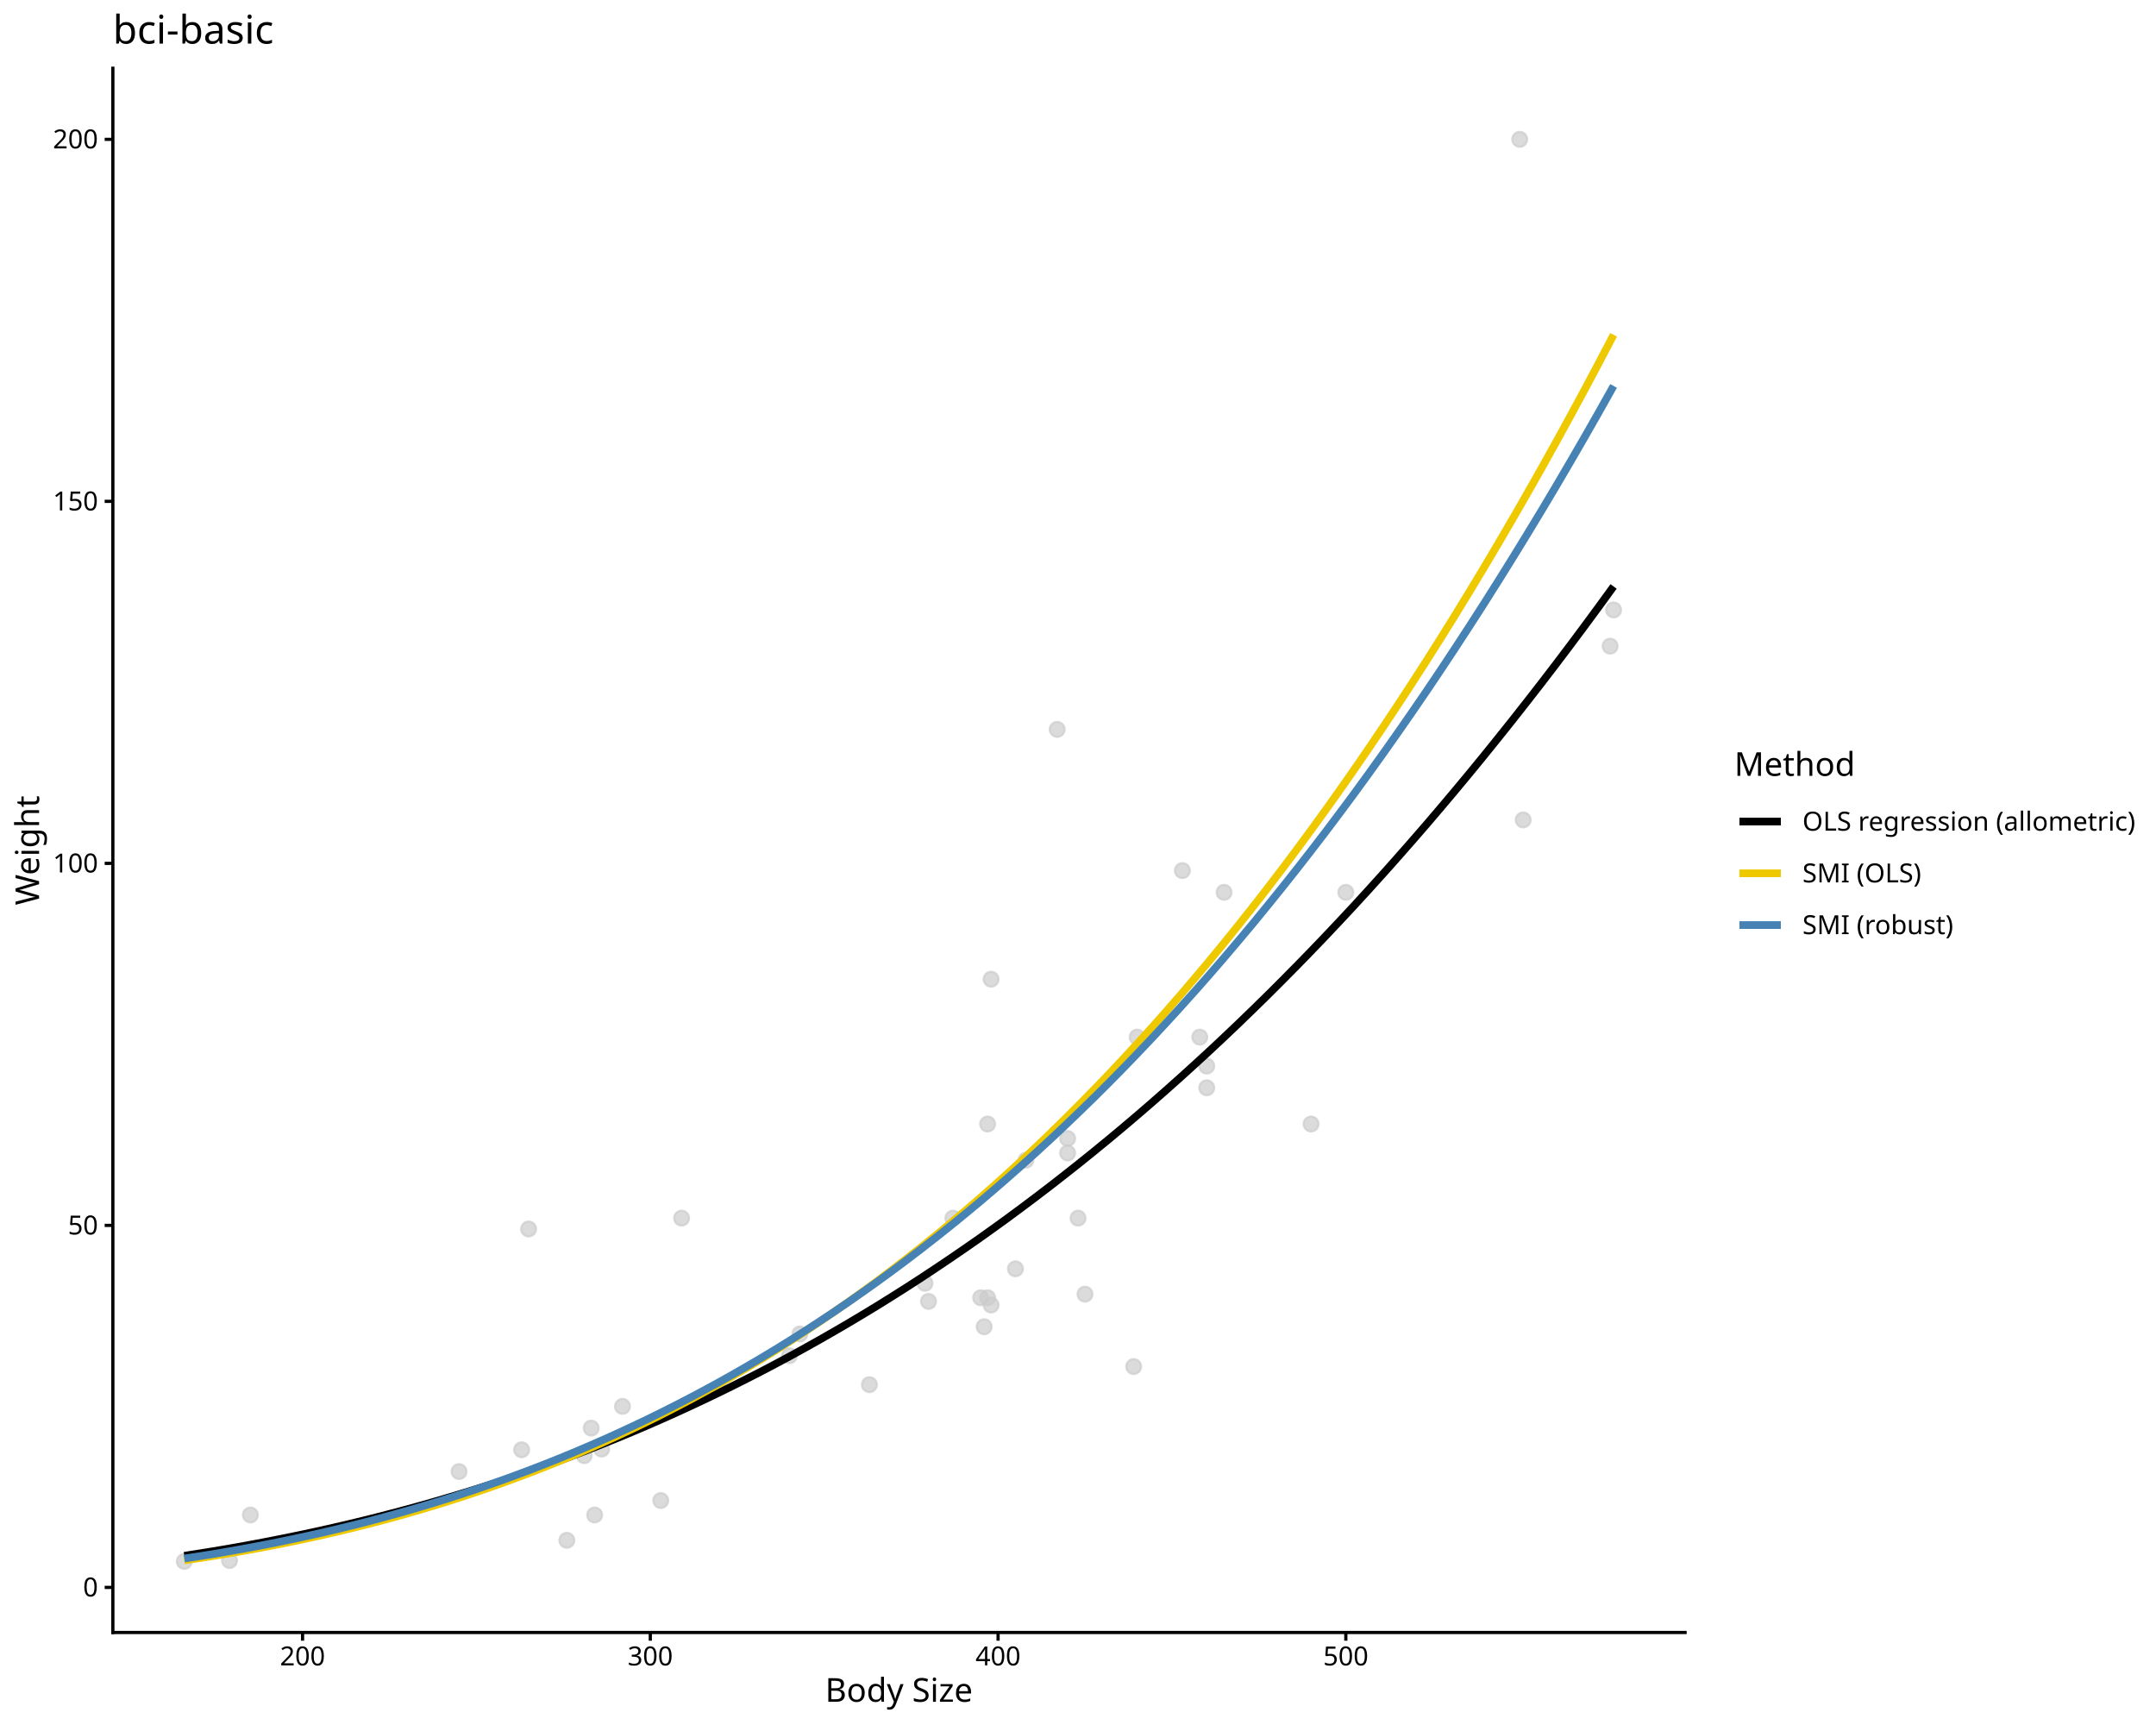
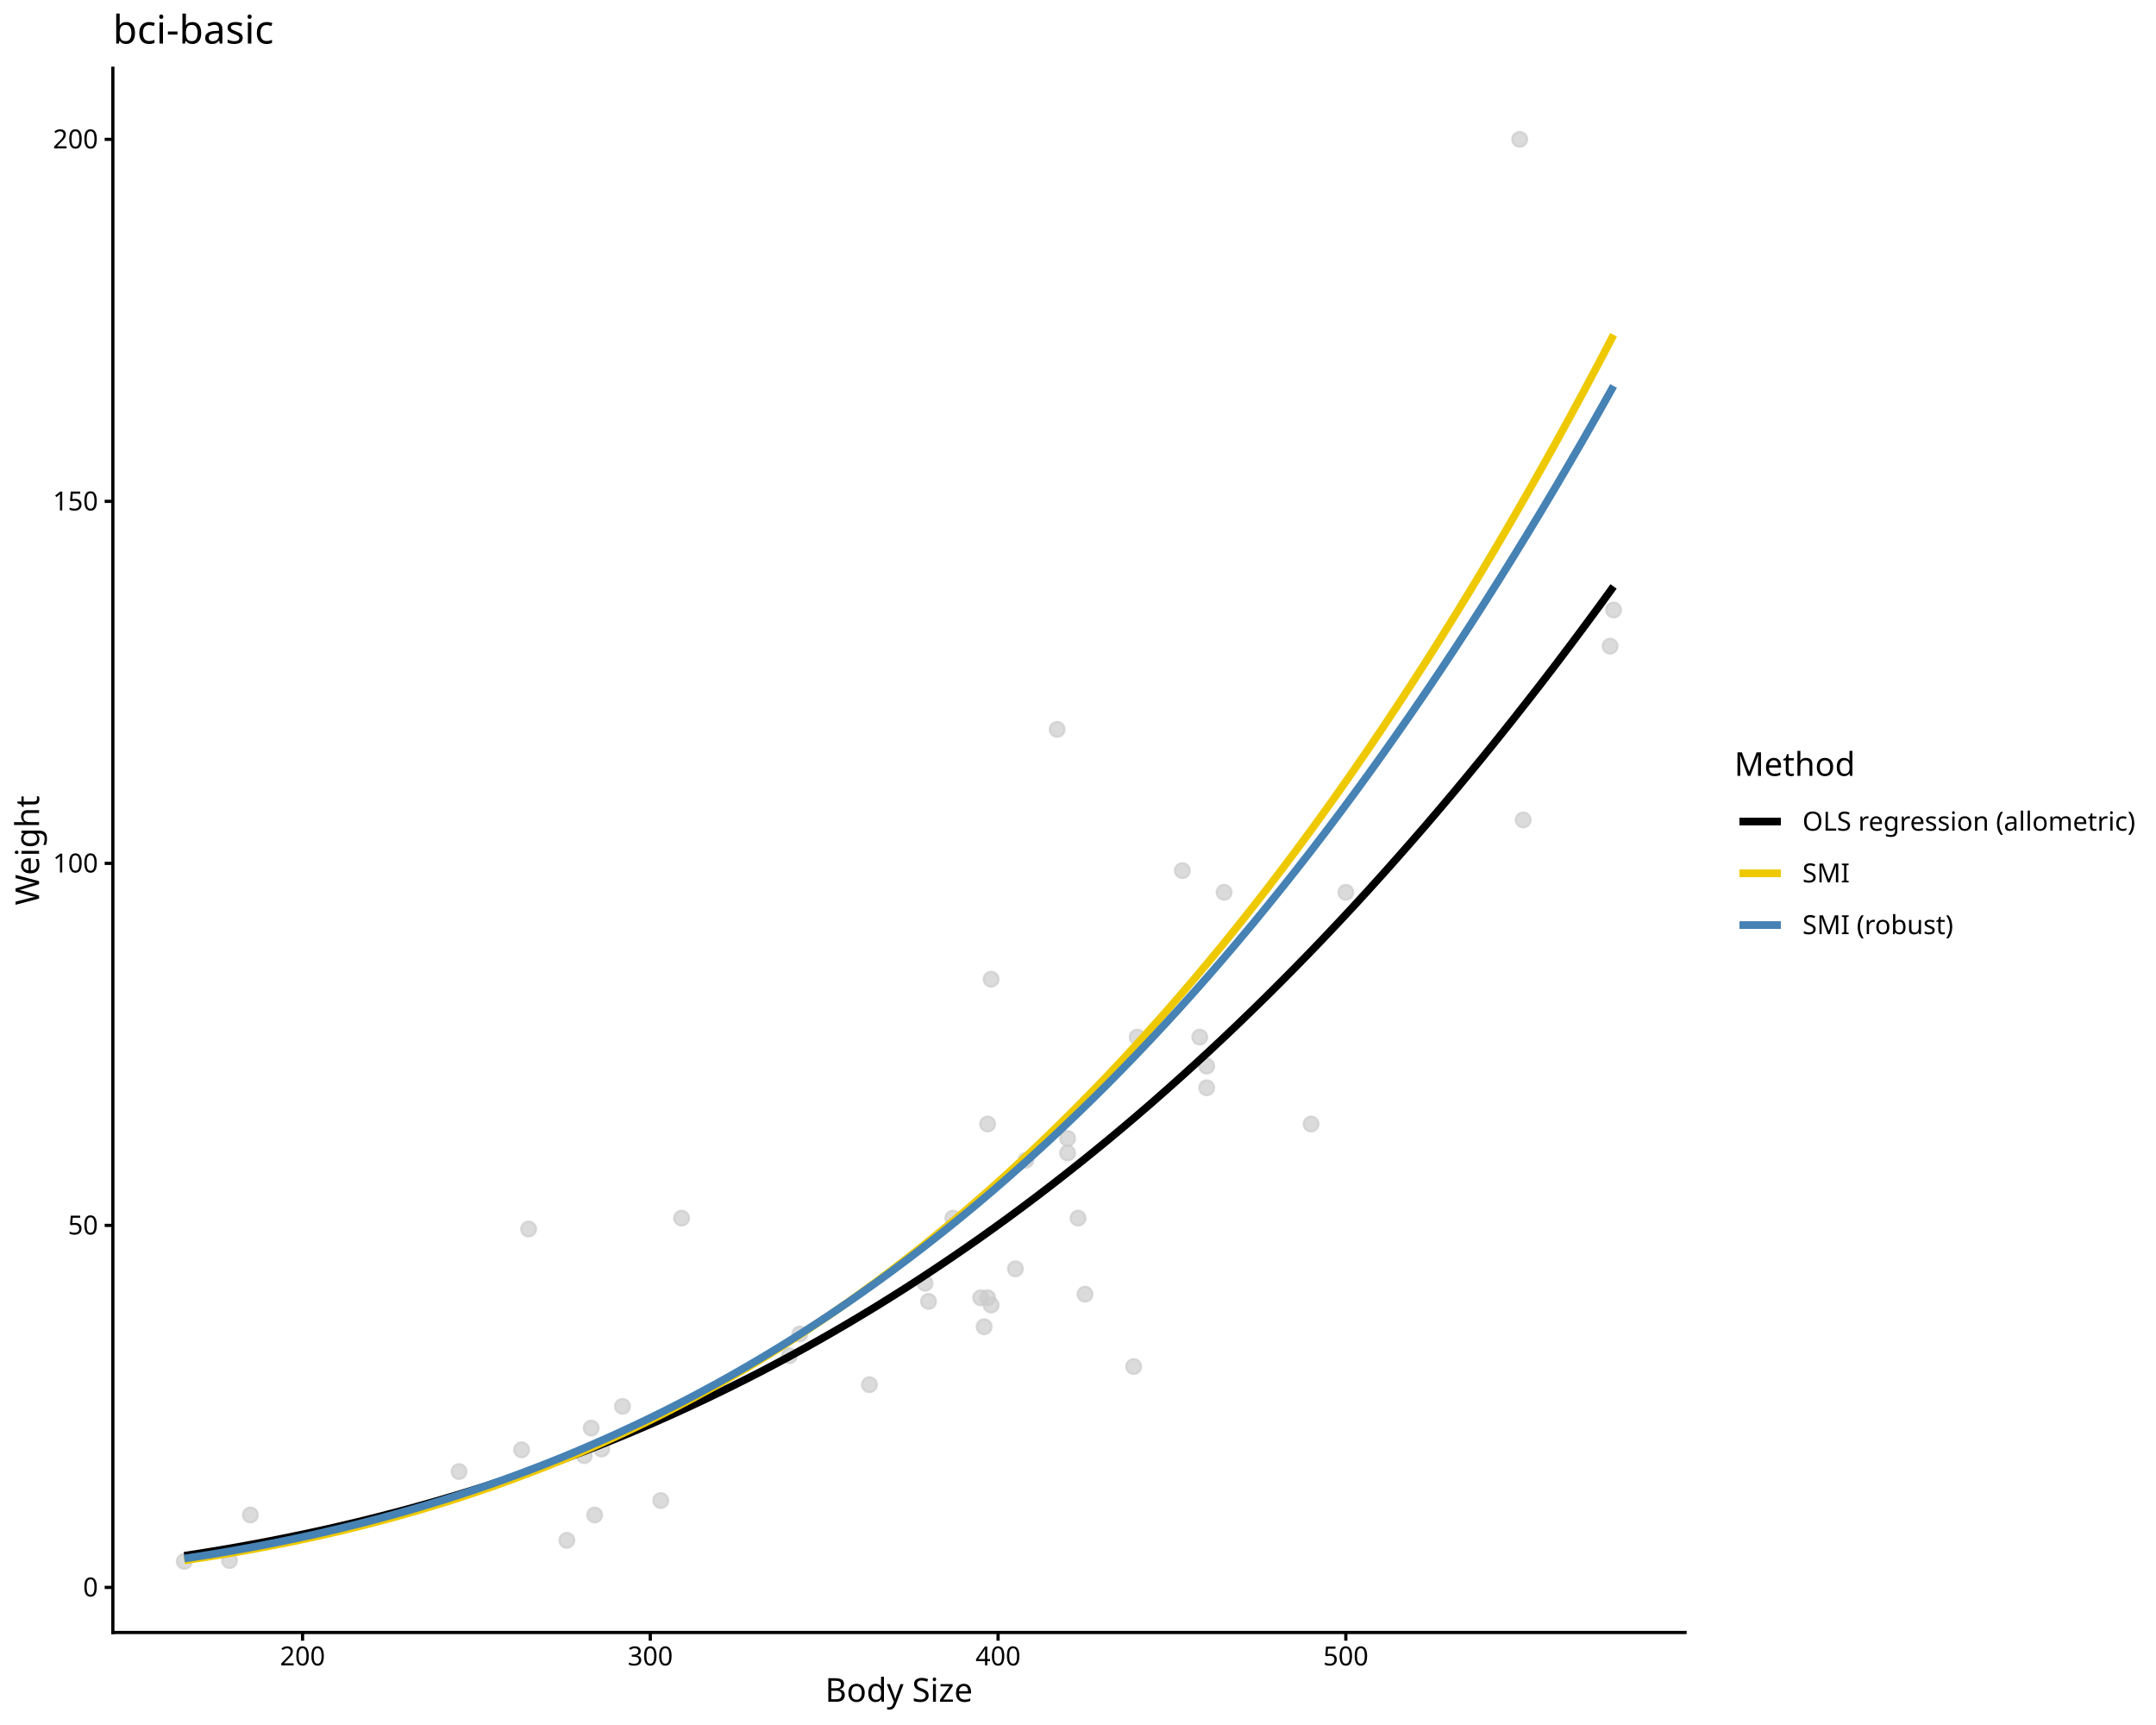
<svg xmlns="http://www.w3.org/2000/svg" class="svglite" data-engine-version="2.0" width="720.00pt" height="576.00pt" viewBox="0 0 720.00 576.00">
  <defs>
    <style type="text/css">
    .svglite line, .svglite polyline, .svglite polygon, .svglite path, .svglite rect, .svglite circle {
      fill: none;
      stroke: #000000;
      stroke-linecap: round;
      stroke-linejoin: round;
      stroke-miterlimit: 10.00;
    }
  </style>
  </defs>
  <rect width="100%" height="100%" style="stroke: none; fill: #FFFFFF;" />
  <defs>
    <clipPath id="cpMC4wMHw3MjAuMDB8MC4wMHw1NzYuMDA=">
      <rect x="0.00" y="0.00" width="720.00" height="576.00" />
    </clipPath>
  </defs>
  <g clip-path="url(#cpMC4wMHw3MjAuMDB8MC4wMHw1NzYuMDA=)">
    <rect x="0.00" y="0.00" width="720.00" height="576.00" style="stroke-width: 1.07; stroke: #FFFFFF; fill: #FFFFFF;" />
  </g>
  <defs>
    <clipPath id="cpMzcuNjl8NTYyLjczfDIyLjc4fDU0NS4xMQ==">
      <rect x="37.69" y="22.78" width="525.04" height="522.33" />
    </clipPath>
  </defs>
  <g clip-path="url(#cpMzcuNjl8NTYyLjczfDIyLjc4fDU0NS4xMQ==)">
    <rect x="37.69" y="22.78" width="525.04" height="522.33" style="stroke-width: 1.07; stroke: none; fill: #FFFFFF;" />
    <circle cx="76.65" cy="521.08" r="2.49" style="stroke-width: 0.71; stroke: #CCCCCC; stroke-opacity: 0.70; fill: #CCCCCC; fill-opacity: 0.70;" />
    <circle cx="61.55" cy="521.37" r="2.49" style="stroke-width: 0.71; stroke: #CCCCCC; stroke-opacity: 0.70; fill: #CCCCCC; fill-opacity: 0.70;" />
    <circle cx="267.11" cy="445.43" r="2.49" style="stroke-width: 0.71; stroke: #CCCCCC; stroke-opacity: 0.70; fill: #CCCCCC; fill-opacity: 0.70;" />
    <circle cx="310.08" cy="434.55" r="2.49" style="stroke-width: 0.71; stroke: #CCCCCC; stroke-opacity: 0.70; fill: #CCCCCC; fill-opacity: 0.70;" />
    <circle cx="195.11" cy="486.05" r="2.49" style="stroke-width: 0.71; stroke: #CCCCCC; stroke-opacity: 0.70; fill: #CCCCCC; fill-opacity: 0.70;" />
    <circle cx="200.91" cy="483.87" r="2.49" style="stroke-width: 0.71; stroke: #CCCCCC; stroke-opacity: 0.70; fill: #CCCCCC; fill-opacity: 0.70;" />
    <circle cx="353.05" cy="243.56" r="2.49" style="stroke-width: 0.71; stroke: #CCCCCC; stroke-opacity: 0.70; fill: #CCCCCC; fill-opacity: 0.70;" />
    <circle cx="227.62" cy="406.75" r="2.49" style="stroke-width: 0.71; stroke: #CCCCCC; stroke-opacity: 0.70; fill: #CCCCCC; fill-opacity: 0.70;" />
    <circle cx="198.59" cy="505.87" r="2.49" style="stroke-width: 0.71; stroke: #CCCCCC; stroke-opacity: 0.70; fill: #CCCCCC; fill-opacity: 0.70;" />
    <circle cx="220.66" cy="501.04" r="2.49" style="stroke-width: 0.71; stroke: #CCCCCC; stroke-opacity: 0.70; fill: #CCCCCC; fill-opacity: 0.70;" />
    <circle cx="318.21" cy="406.75" r="2.49" style="stroke-width: 0.71; stroke: #CCCCCC; stroke-opacity: 0.70; fill: #CCCCCC; fill-opacity: 0.70;" />
    <circle cx="176.53" cy="410.38" r="2.49" style="stroke-width: 0.71; stroke: #CCCCCC; stroke-opacity: 0.70; fill: #CCCCCC; fill-opacity: 0.70;" />
    <circle cx="290.34" cy="462.36" r="2.49" style="stroke-width: 0.71; stroke: #CCCCCC; stroke-opacity: 0.70; fill: #CCCCCC; fill-opacity: 0.70;" />
    <circle cx="362.34" cy="432.14" r="2.49" style="stroke-width: 0.71; stroke: #CCCCCC; stroke-opacity: 0.70; fill: #CCCCCC; fill-opacity: 0.70;" />
    <circle cx="327.50" cy="433.34" r="2.49" style="stroke-width: 0.71; stroke: #CCCCCC; stroke-opacity: 0.70; fill: #CCCCCC; fill-opacity: 0.70;" />
    <circle cx="378.60" cy="456.31" r="2.49" style="stroke-width: 0.71; stroke: #CCCCCC; stroke-opacity: 0.70; fill: #CCCCCC; fill-opacity: 0.70;" />
    <circle cx="360.02" cy="406.75" r="2.49" style="stroke-width: 0.71; stroke: #CCCCCC; stroke-opacity: 0.70; fill: #CCCCCC; fill-opacity: 0.70;" />
    <circle cx="328.66" cy="443.02" r="2.49" style="stroke-width: 0.71; stroke: #CCCCCC; stroke-opacity: 0.70; fill: #CCCCCC; fill-opacity: 0.70;" />
    <circle cx="402.99" cy="363.23" r="2.49" style="stroke-width: 0.71; stroke: #CCCCCC; stroke-opacity: 0.70; fill: #CCCCCC; fill-opacity: 0.70;" />
    <circle cx="379.76" cy="346.31" r="2.49" style="stroke-width: 0.71; stroke: #CCCCCC; stroke-opacity: 0.70; fill: #CCCCCC; fill-opacity: 0.70;" />
    <circle cx="507.51" cy="46.53" r="2.49" style="stroke-width: 0.71; stroke: #CCCCCC; stroke-opacity: 0.70; fill: #CCCCCC; fill-opacity: 0.70;" />
    <circle cx="402.99" cy="355.98" r="2.49" style="stroke-width: 0.71; stroke: #CCCCCC; stroke-opacity: 0.70; fill: #CCCCCC; fill-opacity: 0.70;" />
    <circle cx="356.53" cy="380.16" r="2.49" style="stroke-width: 0.71; stroke: #CCCCCC; stroke-opacity: 0.70; fill: #CCCCCC; fill-opacity: 0.70;" />
    <circle cx="207.88" cy="469.61" r="2.49" style="stroke-width: 0.71; stroke: #CCCCCC; stroke-opacity: 0.70; fill: #CCCCCC; fill-opacity: 0.70;" />
    <circle cx="197.43" cy="476.86" r="2.49" style="stroke-width: 0.71; stroke: #CCCCCC; stroke-opacity: 0.70; fill: #CCCCCC; fill-opacity: 0.70;" />
    <circle cx="83.62" cy="505.87" r="2.49" style="stroke-width: 0.71; stroke: #CCCCCC; stroke-opacity: 0.70; fill: #CCCCCC; fill-opacity: 0.70;" />
    <circle cx="263.63" cy="452.69" r="2.49" style="stroke-width: 0.71; stroke: #CCCCCC; stroke-opacity: 0.70; fill: #CCCCCC; fill-opacity: 0.70;" />
    <circle cx="189.30" cy="514.33" r="2.49" style="stroke-width: 0.71; stroke: #CCCCCC; stroke-opacity: 0.70; fill: #CCCCCC; fill-opacity: 0.70;" />
    <circle cx="342.60" cy="387.41" r="2.49" style="stroke-width: 0.71; stroke: #CCCCCC; stroke-opacity: 0.70; fill: #CCCCCC; fill-opacity: 0.70;" />
    <circle cx="537.70" cy="215.76" r="2.49" style="stroke-width: 0.71; stroke: #CCCCCC; stroke-opacity: 0.70; fill: #CCCCCC; fill-opacity: 0.70;" />
    <circle cx="437.83" cy="375.32" r="2.49" style="stroke-width: 0.71; stroke: #CCCCCC; stroke-opacity: 0.70; fill: #CCCCCC; fill-opacity: 0.70;" />
    <circle cx="508.67" cy="273.78" r="2.49" style="stroke-width: 0.71; stroke: #CCCCCC; stroke-opacity: 0.70; fill: #CCCCCC; fill-opacity: 0.70;" />
    <circle cx="330.98" cy="326.97" r="2.49" style="stroke-width: 0.71; stroke: #CCCCCC; stroke-opacity: 0.70; fill: #CCCCCC; fill-opacity: 0.70;" />
    <circle cx="394.86" cy="290.71" r="2.49" style="stroke-width: 0.71; stroke: #CCCCCC; stroke-opacity: 0.70; fill: #CCCCCC; fill-opacity: 0.70;" />
    <circle cx="329.82" cy="375.32" r="2.49" style="stroke-width: 0.71; stroke: #CCCCCC; stroke-opacity: 0.70; fill: #CCCCCC; fill-opacity: 0.70;" />
    <circle cx="400.66" cy="346.31" r="2.49" style="stroke-width: 0.71; stroke: #CCCCCC; stroke-opacity: 0.70; fill: #CCCCCC; fill-opacity: 0.70;" />
    <circle cx="174.20" cy="484.11" r="2.49" style="stroke-width: 0.71; stroke: #CCCCCC; stroke-opacity: 0.70; fill: #CCCCCC; fill-opacity: 0.70;" />
    <circle cx="153.30" cy="491.37" r="2.49" style="stroke-width: 0.71; stroke: #CCCCCC; stroke-opacity: 0.70; fill: #CCCCCC; fill-opacity: 0.70;" />
    <circle cx="308.92" cy="428.51" r="2.49" style="stroke-width: 0.71; stroke: #CCCCCC; stroke-opacity: 0.70; fill: #CCCCCC; fill-opacity: 0.70;" />
    <circle cx="449.44" cy="297.96" r="2.49" style="stroke-width: 0.71; stroke: #CCCCCC; stroke-opacity: 0.70; fill: #CCCCCC; fill-opacity: 0.70;" />
    <circle cx="408.79" cy="297.96" r="2.49" style="stroke-width: 0.71; stroke: #CCCCCC; stroke-opacity: 0.70; fill: #CCCCCC; fill-opacity: 0.70;" />
    <circle cx="538.86" cy="203.67" r="2.49" style="stroke-width: 0.71; stroke: #CCCCCC; stroke-opacity: 0.70; fill: #CCCCCC; fill-opacity: 0.70;" />
    <circle cx="356.53" cy="384.99" r="2.49" style="stroke-width: 0.71; stroke: #CCCCCC; stroke-opacity: 0.70; fill: #CCCCCC; fill-opacity: 0.70;" />
    <circle cx="339.11" cy="423.67" r="2.49" style="stroke-width: 0.71; stroke: #CCCCCC; stroke-opacity: 0.70; fill: #CCCCCC; fill-opacity: 0.70;" />
    <circle cx="329.82" cy="433.34" r="2.49" style="stroke-width: 0.71; stroke: #CCCCCC; stroke-opacity: 0.70; fill: #CCCCCC; fill-opacity: 0.70;" />
    <circle cx="330.98" cy="435.76" r="2.49" style="stroke-width: 0.71; stroke: #CCCCCC; stroke-opacity: 0.70; fill: #CCCCCC; fill-opacity: 0.70;" />
    <polyline points="61.55,519.49 66.37,518.74 71.20,517.96 76.02,517.15 80.84,516.30 85.66,515.41 90.48,514.49 95.30,513.53 100.12,512.54 104.95,511.51 109.77,510.44 114.59,509.33 119.41,508.19 124.23,507.00 129.05,505.77 133.87,504.51 138.69,503.20 143.52,501.85 148.34,500.45 153.16,499.02 157.98,497.54 162.80,496.01 167.62,494.44 172.44,492.82 177.26,491.16 182.09,489.45 186.91,487.70 191.73,485.89 196.55,484.04 201.37,482.14 206.19,480.19 211.01,478.19 215.84,476.14 220.66,474.03 225.48,471.88 230.30,469.67 235.12,467.41 239.94,465.10 244.76,462.73 249.58,460.31 254.41,457.84 259.23,455.30 264.05,452.72 268.87,450.07 273.69,447.37 278.51,444.61 283.33,441.80 288.15,438.92 292.98,435.99 297.80,432.99 302.62,429.94 307.44,426.82 312.26,423.64 317.08,420.40 321.90,417.10 326.73,413.74 331.55,410.31 336.37,406.82 341.19,403.26 346.01,399.64 350.83,395.96 355.65,392.20 360.47,388.39 365.30,384.50 370.12,380.55 374.94,376.53 379.76,372.44 384.58,368.28 389.40,364.05 394.22,359.75 399.04,355.38 403.87,350.94 408.69,346.43 413.51,341.85 418.33,337.19 423.15,332.47 427.97,327.66 432.79,322.79 437.62,317.84 442.44,312.81 447.26,307.71 452.08,302.54 456.90,297.28 461.72,291.95 466.54,286.54 471.36,281.06 476.19,275.50 481.01,269.85 485.83,264.13 490.65,258.33 495.47,252.45 500.29,246.48 505.11,240.44 509.93,234.31 514.76,228.11 519.58,221.82 524.40,215.44 529.22,208.98 534.04,202.44 538.86,195.82 " style="stroke-width: 2.56; stroke-linecap: butt;" />
    <polyline points="61.55,521.03 66.37,520.31 71.20,519.56 76.02,518.77 80.84,517.95 85.66,517.08 90.48,516.17 95.30,515.22 100.12,514.23 104.95,513.19 109.77,512.11 114.59,510.98 119.41,509.80 124.23,508.58 129.05,507.31 133.87,505.99 138.69,504.61 143.52,503.19 148.34,501.71 153.16,500.18 157.98,498.59 162.80,496.95 167.62,495.25 172.44,493.49 177.26,491.67 182.09,489.79 186.91,487.86 191.73,485.86 196.55,483.79 201.37,481.67 206.19,479.47 211.01,477.22 215.84,474.89 220.66,472.50 225.48,470.03 230.30,467.50 235.12,464.90 239.94,462.22 244.76,459.47 249.58,456.64 254.41,453.75 259.23,450.77 264.05,447.72 268.87,444.58 273.69,441.37 278.51,438.08 283.33,434.71 288.15,431.25 292.98,427.71 297.80,424.09 302.62,420.38 307.44,416.58 312.26,412.70 317.08,408.73 321.90,404.66 326.73,400.51 331.55,396.27 336.37,391.93 341.19,387.49 346.01,382.97 350.83,378.34 355.65,373.62 360.47,368.80 365.30,363.88 370.12,358.87 374.94,353.75 379.76,348.52 384.58,343.20 389.40,337.77 394.22,332.23 399.04,326.59 403.87,320.84 408.69,314.98 413.51,309.01 418.33,302.93 423.15,296.74 427.97,290.44 432.79,284.02 437.62,277.48 442.44,270.83 447.26,264.07 452.08,257.18 456.90,250.18 461.72,243.05 466.54,235.80 471.36,228.43 476.19,220.94 481.01,213.32 485.83,205.58 490.65,197.71 495.47,189.71 500.29,181.59 505.11,173.33 509.93,164.94 514.76,156.42 519.58,147.77 524.40,138.98 529.22,130.06 534.04,121.00 538.86,111.80 " style="stroke-width: 2.56; stroke: #EEC900; stroke-linecap: butt;" />
    <polyline points="61.55,520.42 66.37,519.68 71.20,518.91 76.02,518.09 80.84,517.24 85.66,516.35 90.48,515.42 95.30,514.44 100.12,513.43 104.95,512.37 109.77,511.27 114.59,510.12 119.41,508.93 124.23,507.69 129.05,506.40 133.87,505.06 138.69,503.68 143.52,502.24 148.34,500.76 153.16,499.22 157.98,497.63 162.80,495.98 167.62,494.28 172.44,492.52 177.26,490.71 182.09,488.84 186.91,486.92 191.73,484.93 196.55,482.88 201.37,480.78 206.19,478.61 211.01,476.37 215.84,474.08 220.66,471.72 225.48,469.29 230.30,466.80 235.12,464.24 239.94,461.62 244.76,458.92 249.58,456.15 254.41,453.32 259.23,450.41 264.05,447.43 268.87,444.38 273.69,441.25 278.51,438.05 283.33,434.77 288.15,431.41 292.98,427.98 297.80,424.46 302.62,420.87 307.44,417.20 312.26,413.44 317.08,409.61 321.90,405.69 326.73,401.69 331.55,397.60 336.37,393.42 341.19,389.16 346.01,384.81 350.83,380.38 355.65,375.85 360.47,371.23 365.30,366.53 370.12,361.73 374.94,356.84 379.76,351.85 384.58,346.77 389.40,341.59 394.22,336.32 399.04,330.95 403.87,325.48 408.69,319.91 413.51,314.24 418.33,308.48 423.15,302.60 427.97,296.63 432.79,290.56 437.62,284.37 442.44,278.09 447.26,271.69 452.08,265.20 456.90,258.59 461.72,251.87 466.54,245.04 471.36,238.11 476.19,231.06 481.01,223.90 485.83,216.62 490.65,209.23 495.47,201.73 500.29,194.11 505.11,186.37 509.93,178.52 514.76,170.55 519.58,162.46 524.40,154.24 529.22,145.91 534.04,137.45 538.86,128.87 " style="stroke-width: 2.56; stroke: #4682B4; stroke-linecap: butt;" />
  </g>
  <g clip-path="url(#cpMC4wMHw3MjAuMDB8MC4wMHw1NzYuMDA=)">
    <polyline points="37.69,545.11 37.69,22.78 " style="stroke-width: 1.07; stroke-linecap: square;" />
    <text x="32.76" y="533.08" text-anchor="end" style="font-size: 8.80px; font-family: sans;" textLength="4.89px" lengthAdjust="spacingAndGlyphs">0</text>
    <text x="32.76" y="412.20" text-anchor="end" style="font-size: 8.80px; font-family: sans;" textLength="9.79px" lengthAdjust="spacingAndGlyphs">50</text>
    <text x="32.76" y="291.32" text-anchor="end" style="font-size: 8.80px; font-family: sans;" textLength="14.68px" lengthAdjust="spacingAndGlyphs">100</text>
    <text x="32.76" y="170.43" text-anchor="end" style="font-size: 8.80px; font-family: sans;" textLength="14.68px" lengthAdjust="spacingAndGlyphs">150</text>
    <text x="32.76" y="49.55" text-anchor="end" style="font-size: 8.80px; font-family: sans;" textLength="14.68px" lengthAdjust="spacingAndGlyphs">200</text>
    <polyline points="34.95,530.05 37.69,530.05 " style="stroke-width: 1.07; stroke-linecap: butt;" />
    <polyline points="34.95,409.17 37.69,409.17 " style="stroke-width: 1.07; stroke-linecap: butt;" />
    <polyline points="34.95,288.29 37.69,288.29 " style="stroke-width: 1.07; stroke-linecap: butt;" />
    <polyline points="34.95,167.41 37.69,167.41 " style="stroke-width: 1.07; stroke-linecap: butt;" />
    <polyline points="34.95,46.53 37.69,46.53 " style="stroke-width: 1.07; stroke-linecap: butt;" />
    <polyline points="37.69,545.11 562.73,545.11 " style="stroke-width: 1.07; stroke-linecap: square;" />
    <polyline points="101.04,547.85 101.04,545.11 " style="stroke-width: 1.07; stroke-linecap: butt;" />
    <polyline points="217.17,547.85 217.17,545.11 " style="stroke-width: 1.07; stroke-linecap: butt;" />
    <polyline points="333.31,547.85 333.31,545.11 " style="stroke-width: 1.07; stroke-linecap: butt;" />
    <polyline points="449.44,547.85 449.44,545.11 " style="stroke-width: 1.07; stroke-linecap: butt;" />
    <text x="101.04" y="556.10" text-anchor="middle" style="font-size: 8.80px; font-family: sans;" textLength="14.68px" lengthAdjust="spacingAndGlyphs">200</text>
    <text x="217.17" y="556.10" text-anchor="middle" style="font-size: 8.80px; font-family: sans;" textLength="14.68px" lengthAdjust="spacingAndGlyphs">300</text>
    <text x="333.31" y="556.10" text-anchor="middle" style="font-size: 8.80px; font-family: sans;" textLength="14.68px" lengthAdjust="spacingAndGlyphs">400</text>
    <text x="449.44" y="556.10" text-anchor="middle" style="font-size: 8.80px; font-family: sans;" textLength="14.68px" lengthAdjust="spacingAndGlyphs">500</text>
    <text x="300.21" y="568.24" text-anchor="middle" style="font-size: 11.00px; font-family: sans;" textLength="49.54px" lengthAdjust="spacingAndGlyphs">Body Size</text>
    <text transform="translate(13.05,283.95) rotate(-90)" text-anchor="middle" style="font-size: 11.00px; font-family: sans;" textLength="34.23px" lengthAdjust="spacingAndGlyphs">Weight</text>
    <rect x="573.69" y="244.88" width="140.83" height="78.13" style="stroke-width: 1.07; stroke: none; fill: #FFFFFF;" />
    <text x="579.17" y="259.07" style="font-size: 11.00px; font-family: sans;" textLength="36.70px" lengthAdjust="spacingAndGlyphs">Method</text>
    <rect x="579.17" y="265.69" width="17.28" height="17.28" style="stroke-width: 1.07; stroke: none; fill: #FFFFFF;" />
    <line x1="580.89" y1="274.33" x2="594.72" y2="274.33" style="stroke-width: 2.56; stroke-linecap: butt;" />
    <rect x="579.17" y="282.97" width="17.28" height="17.28" style="stroke-width: 1.07; stroke: none; fill: #FFFFFF;" />
    <line x1="580.89" y1="291.61" x2="594.72" y2="291.61" style="stroke-width: 2.56; stroke: #EEC900; stroke-linecap: butt;" />
    <rect x="579.17" y="300.25" width="17.28" height="17.28" style="stroke-width: 1.07; stroke: none; fill: #FFFFFF;" />
    <line x1="580.89" y1="308.89" x2="594.72" y2="308.89" style="stroke-width: 2.56; stroke: #4682B4; stroke-linecap: butt;" />
    <text x="601.93" y="277.36" style="font-size: 8.80px; font-family: sans;" textLength="107.12px" lengthAdjust="spacingAndGlyphs">OLS regression (allometric)</text>
-     <text x="601.93" y="294.64" style="font-size: 8.80px; font-family: sans;" textLength="41.57px" lengthAdjust="spacingAndGlyphs">SMI (OLS)</text>
+     <text x="601.93" y="294.64" style="font-size: 8.80px; font-family: sans;" textLength="15.65px" lengthAdjust="spacingAndGlyphs">SMI</text>
    <text x="601.93" y="311.92" style="font-size: 8.80px; font-family: sans;" textLength="48.42px" lengthAdjust="spacingAndGlyphs">SMI (robust)</text>
    <text x="37.69" y="14.56" style="font-size: 13.20px; font-family: sans;" textLength="52.10px" lengthAdjust="spacingAndGlyphs">bci-basic</text>
  </g>
</svg>
